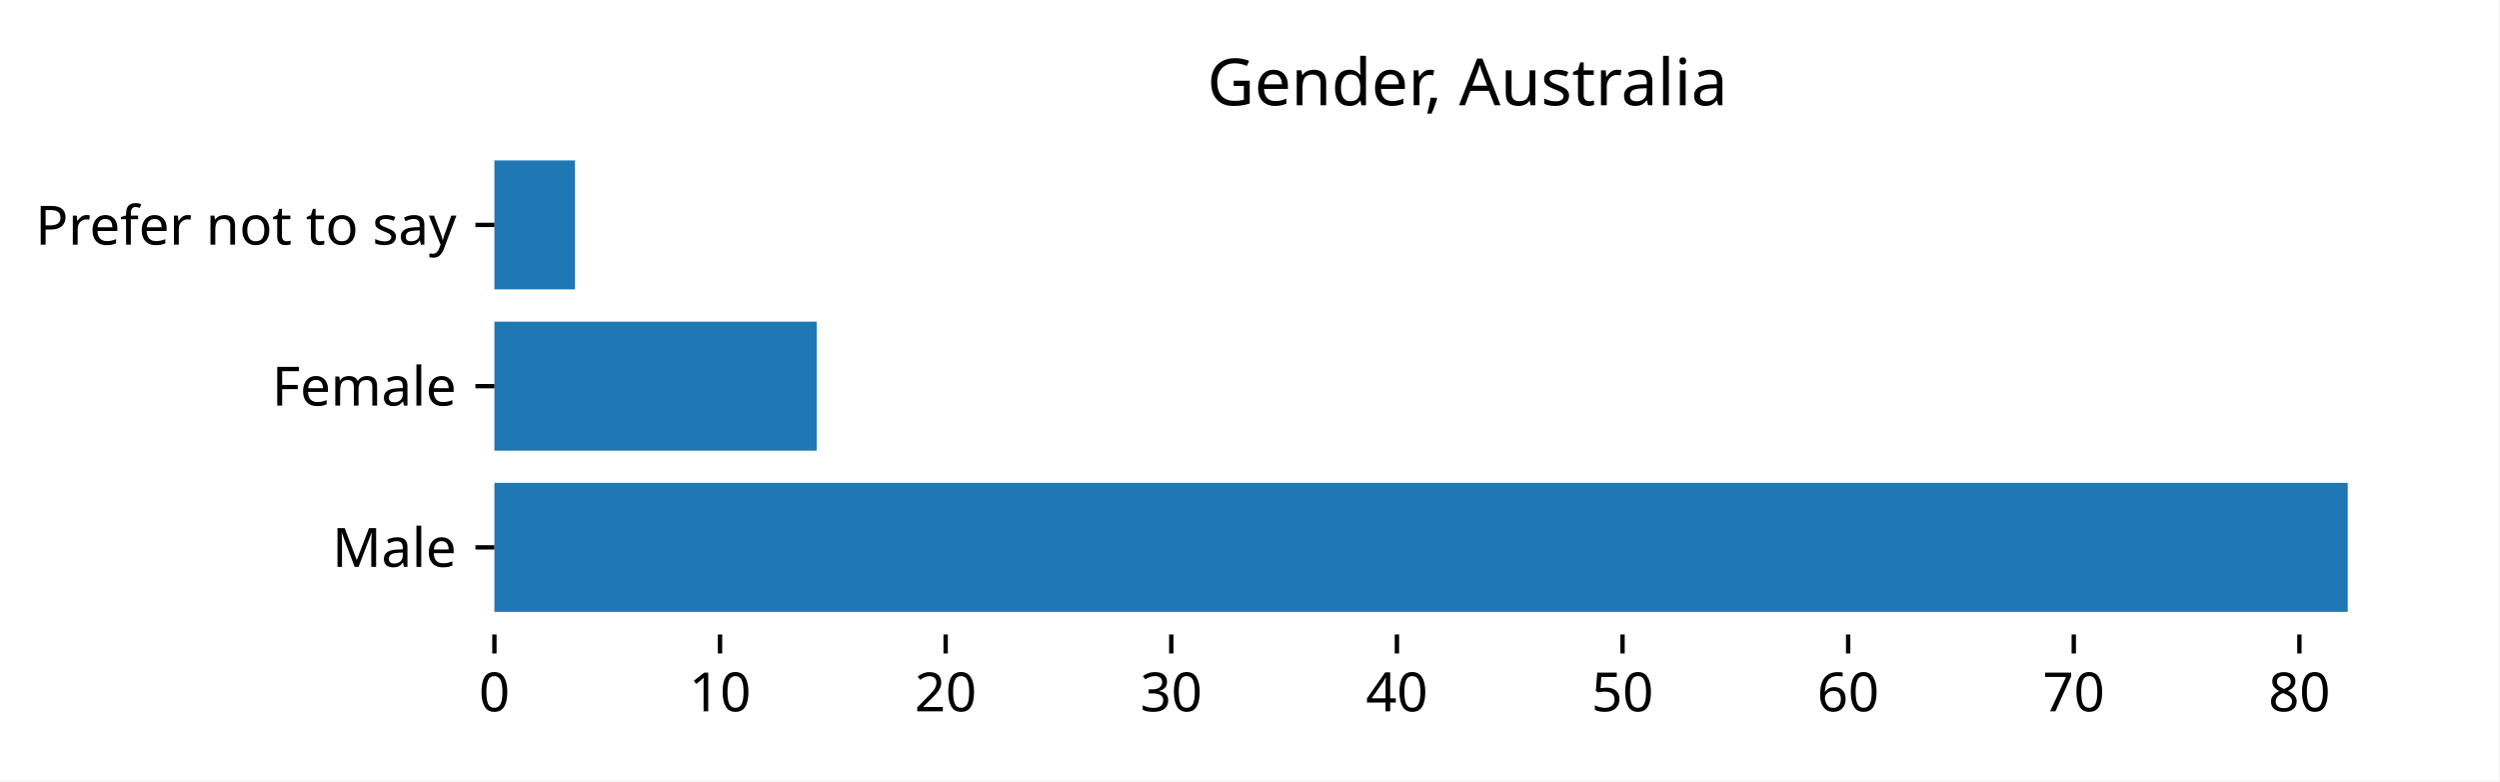
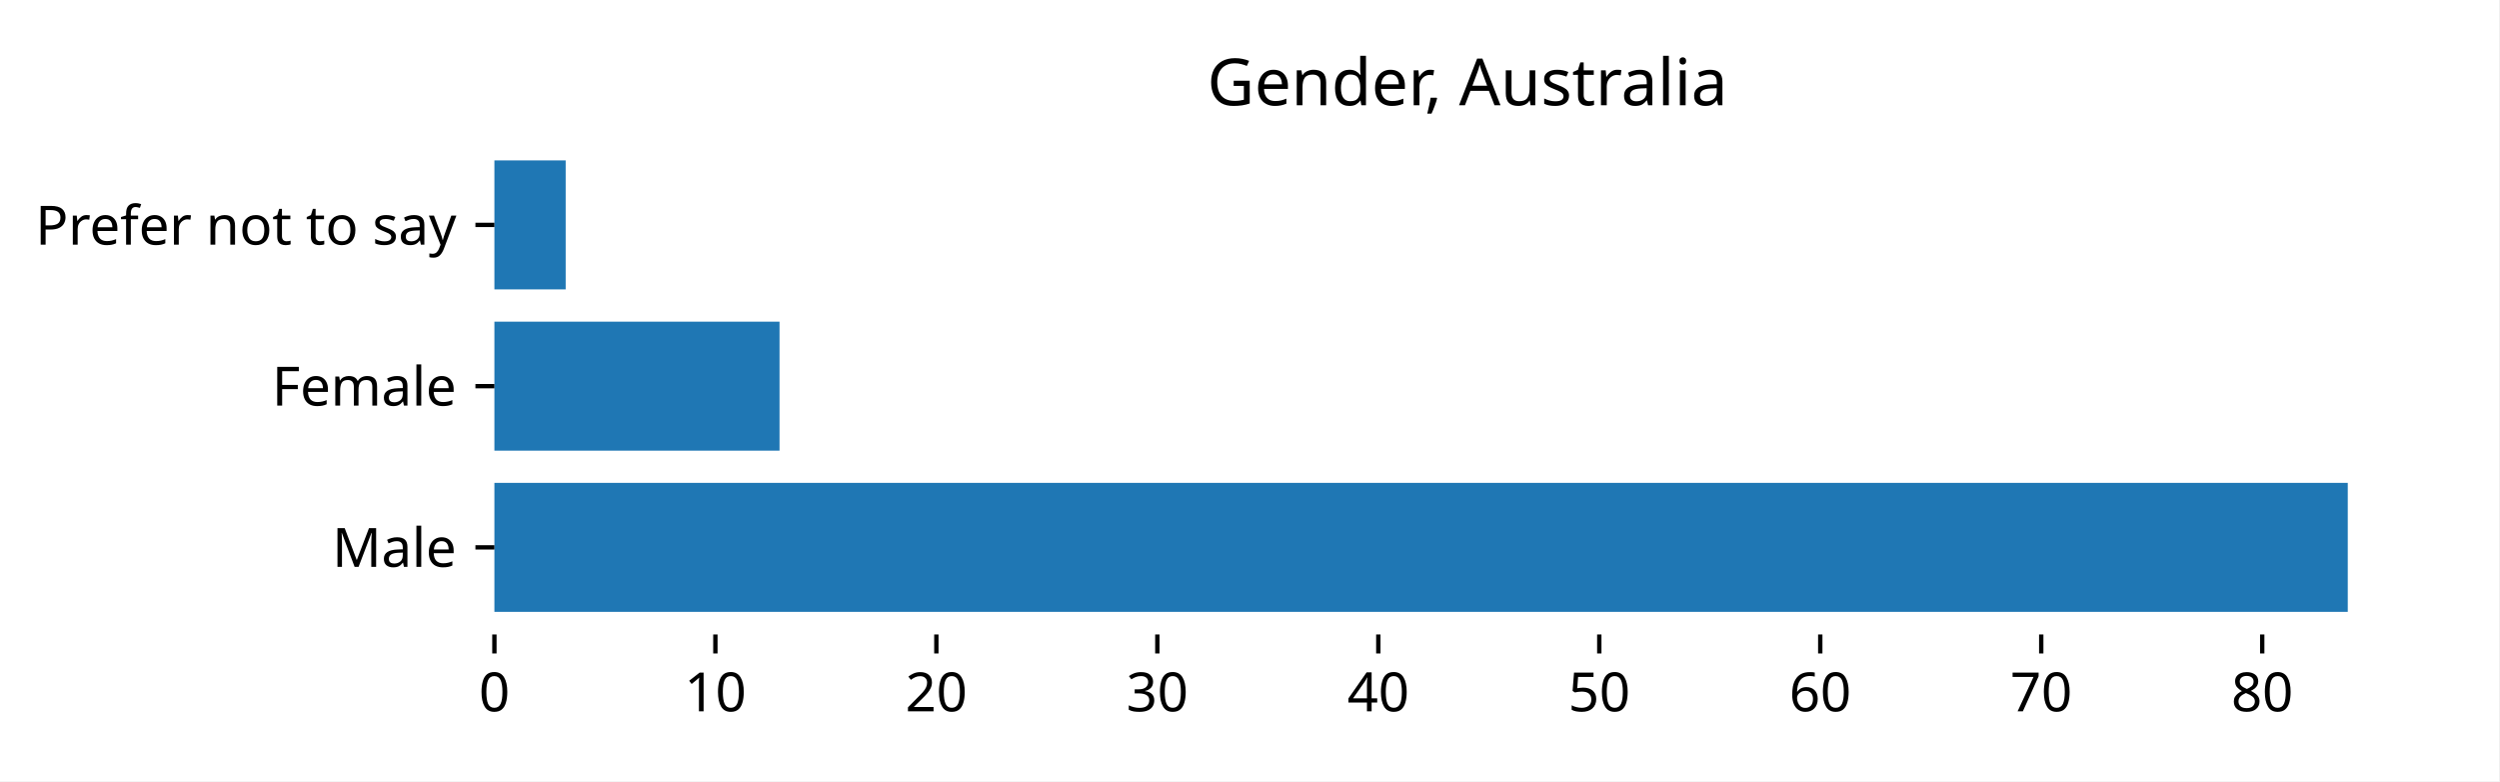
<svg xmlns="http://www.w3.org/2000/svg" xmlns:xlink="http://www.w3.org/1999/xlink" width="460.8pt" height="144pt" viewBox="0 0 460.8 144" version="1.1">
  <defs>
    <style type="text/css">*{stroke-linejoin: round; stroke-linecap: butt}</style>
  </defs>
  <g id="figure_1">
    <g id="patch_1">
      <path d="M 0 144  L 460.8 144  L 460.8 0  L 0 0  z " style="fill: #ffffff" />
    </g>
    <g id="axes_1">
      <g id="patch_2">
        <path d="M 91.164 116.942  L 450 116.942  L 450 25.408  L 91.164 25.408  z " style="fill: #ffffff" />
      </g>
      <g id="patch_3">
        <path d="M 91.164 112.782  L 432.913 112.782  L 432.913 89.006  L 91.164 89.006  z " clip-path="url(#p242cea0531)" style="fill: #1f77b4" />
      </g>
      <g id="patch_4">
-         <path d="M 91.164 83.063  L 150.599 83.063  L 150.599 59.288  L 91.164 59.288  z " clip-path="url(#p242cea0531)" style="fill: #1f77b4" />
+         <path d="M 91.164 83.063  L 143.741 83.063  L 143.741 59.288  L 91.164 59.288  z " clip-path="url(#p242cea0531)" style="fill: #1f77b4" />
      </g>
      <g id="patch_5">
-         <path d="M 91.164 53.344  L 106.023 53.344  L 106.023 29.569  L 91.164 29.569  z " clip-path="url(#p242cea0531)" style="fill: #1f77b4" />
+         <path d="M 91.164 53.344  L 104.308 53.344  L 104.308 29.569  L 91.164 29.569  z " clip-path="url(#p242cea0531)" style="fill: #1f77b4" />
      </g>
      <g id="matplotlib.axis_1">
        <g id="xtick_1">
          <g id="line2d_1">
            <defs>
              <path id="m4c99cd72f3" d="M 0 0  L 0 3.5  " style="stroke: #000000; stroke-width: 0.8" />
            </defs>
            <g>
              <use xlink:href="#m4c99cd72f3" x="91.164" y="116.942" style="stroke: #000000; stroke-width: 0.8" />
            </g>
          </g>
          <g id="text_1">
            <text style="font: 10px 'sans-serif'; text-anchor: middle" x="91.164" y="131.116" transform="rotate(-0, 91.16406, 131.1156)">0</text>
          </g>
        </g>
        <g id="xtick_2">
          <g id="line2d_2">
            <g>
-               <use xlink:href="#m4c99cd72f3" x="132.768" y="116.942" style="stroke: #000000; stroke-width: 0.8" />
+               <use xlink:href="#m4c99cd72f3" x="131.911" y="116.942" style="stroke: #000000; stroke-width: 0.8" />
            </g>
          </g>
          <g id="text_2">
-             <text style="font: 10px 'sans-serif'; text-anchor: middle" x="132.768" y="131.116" transform="rotate(-0, 132.7682, 131.1156)">10</text>
+             <text style="font: 10px 'sans-serif'; text-anchor: middle" x="131.911" y="131.116" transform="rotate(-0, 131.911, 131.1156)">10</text>
          </g>
        </g>
        <g id="xtick_3">
          <g id="line2d_3">
            <g>
-               <use xlink:href="#m4c99cd72f3" x="174.372" y="116.942" style="stroke: #000000; stroke-width: 0.8" />
+               <use xlink:href="#m4c99cd72f3" x="172.658" y="116.942" style="stroke: #000000; stroke-width: 0.8" />
            </g>
          </g>
          <g id="text_3">
-             <text style="font: 10px 'sans-serif'; text-anchor: middle" x="174.372" y="131.116" transform="rotate(-0, 174.3724, 131.1156)">20</text>
+             <text style="font: 10px 'sans-serif'; text-anchor: middle" x="172.658" y="131.116" transform="rotate(-0, 172.6579, 131.1156)">20</text>
          </g>
        </g>
        <g id="xtick_4">
          <g id="line2d_4">
            <g>
-               <use xlink:href="#m4c99cd72f3" x="215.977" y="116.942" style="stroke: #000000; stroke-width: 0.8" />
+               <use xlink:href="#m4c99cd72f3" x="213.405" y="116.942" style="stroke: #000000; stroke-width: 0.8" />
            </g>
          </g>
          <g id="text_4">
-             <text style="font: 10px 'sans-serif'; text-anchor: middle" x="215.977" y="131.116" transform="rotate(-0, 215.9766, 131.1156)">30</text>
+             <text style="font: 10px 'sans-serif'; text-anchor: middle" x="213.405" y="131.116" transform="rotate(-0, 213.4049, 131.1156)">30</text>
          </g>
        </g>
        <g id="xtick_5">
          <g id="line2d_5">
            <g>
-               <use xlink:href="#m4c99cd72f3" x="257.581" y="116.942" style="stroke: #000000; stroke-width: 0.8" />
+               <use xlink:href="#m4c99cd72f3" x="254.152" y="116.942" style="stroke: #000000; stroke-width: 0.8" />
            </g>
          </g>
          <g id="text_5">
-             <text style="font: 10px 'sans-serif'; text-anchor: middle" x="257.581" y="131.116" transform="rotate(-0, 257.5807, 131.1156)">40</text>
+             <text style="font: 10px 'sans-serif'; text-anchor: middle" x="254.152" y="131.116" transform="rotate(-0, 254.1518, 131.1156)">40</text>
          </g>
        </g>
        <g id="xtick_6">
          <g id="line2d_6">
            <g>
-               <use xlink:href="#m4c99cd72f3" x="299.185" y="116.942" style="stroke: #000000; stroke-width: 0.8" />
+               <use xlink:href="#m4c99cd72f3" x="294.899" y="116.942" style="stroke: #000000; stroke-width: 0.8" />
            </g>
          </g>
          <g id="text_6">
-             <text style="font: 10px 'sans-serif'; text-anchor: middle" x="299.185" y="131.116" transform="rotate(-0, 299.1849, 131.1156)">50</text>
+             <text style="font: 10px 'sans-serif'; text-anchor: middle" x="294.899" y="131.116" transform="rotate(-0, 294.8988, 131.1156)">50</text>
          </g>
        </g>
        <g id="xtick_7">
          <g id="line2d_7">
            <g>
-               <use xlink:href="#m4c99cd72f3" x="340.789" y="116.942" style="stroke: #000000; stroke-width: 0.8" />
+               <use xlink:href="#m4c99cd72f3" x="335.646" y="116.942" style="stroke: #000000; stroke-width: 0.8" />
            </g>
          </g>
          <g id="text_7">
-             <text style="font: 10px 'sans-serif'; text-anchor: middle" x="340.789" y="131.116" transform="rotate(-0, 340.7891, 131.1156)">60</text>
+             <text style="font: 10px 'sans-serif'; text-anchor: middle" x="335.646" y="131.116" transform="rotate(-0, 335.6457, 131.1156)">60</text>
          </g>
        </g>
        <g id="xtick_8">
          <g id="line2d_8">
            <g>
-               <use xlink:href="#m4c99cd72f3" x="382.393" y="116.942" style="stroke: #000000; stroke-width: 0.8" />
+               <use xlink:href="#m4c99cd72f3" x="376.393" y="116.942" style="stroke: #000000; stroke-width: 0.8" />
            </g>
          </g>
          <g id="text_8">
-             <text style="font: 10px 'sans-serif'; text-anchor: middle" x="382.393" y="131.116" transform="rotate(-0, 382.3932, 131.1156)">70</text>
+             <text style="font: 10px 'sans-serif'; text-anchor: middle" x="376.393" y="131.116" transform="rotate(-0, 376.3926, 131.1156)">70</text>
          </g>
        </g>
        <g id="xtick_9">
          <g id="line2d_9">
            <g>
-               <use xlink:href="#m4c99cd72f3" x="423.997" y="116.942" style="stroke: #000000; stroke-width: 0.8" />
+               <use xlink:href="#m4c99cd72f3" x="417.14" y="116.942" style="stroke: #000000; stroke-width: 0.8" />
            </g>
          </g>
          <g id="text_9">
-             <text style="font: 10px 'sans-serif'; text-anchor: middle" x="423.997" y="131.116" transform="rotate(-0, 423.9974, 131.1156)">80</text>
+             <text style="font: 10px 'sans-serif'; text-anchor: middle" x="417.14" y="131.116" transform="rotate(-0, 417.1396, 131.1156)">80</text>
          </g>
        </g>
      </g>
      <g id="matplotlib.axis_2">
        <g id="ytick_1">
          <g id="line2d_10">
            <defs>
              <path id="m8e343aef83" d="M 0 0  L -3.5 0  " style="stroke: #000000; stroke-width: 0.8" />
            </defs>
            <g>
              <use xlink:href="#m8e343aef83" x="91.164" y="100.894" style="stroke: #000000; stroke-width: 0.8" />
            </g>
          </g>
          <g id="text_10">
            <text style="font: 10px 'sans-serif'; text-anchor: end" x="84.164" y="104.481" transform="rotate(-0, 84.16406, 104.4807)">Male</text>
          </g>
        </g>
        <g id="ytick_2">
          <g id="line2d_11">
            <g>
              <use xlink:href="#m8e343aef83" x="91.164" y="71.175" style="stroke: #000000; stroke-width: 0.8" />
            </g>
          </g>
          <g id="text_11">
            <text style="font: 10px 'sans-serif'; text-anchor: end" x="84.164" y="74.762" transform="rotate(-0, 84.16406, 74.76188)">Female</text>
          </g>
        </g>
        <g id="ytick_3">
          <g id="line2d_12">
            <g>
              <use xlink:href="#m8e343aef83" x="91.164" y="41.456" style="stroke: #000000; stroke-width: 0.8" />
            </g>
          </g>
          <g id="text_12">
            <text style="font: 10px 'sans-serif'; text-anchor: end" x="84.164" y="45.094" transform="rotate(-0, 84.16406, 45.09381)">Prefer not to say</text>
          </g>
        </g>
      </g>
      <g id="text_13">
        <text style="font: 12px 'sans-serif'; text-anchor: middle" x="270.582" y="19.408" transform="rotate(-0, 270.582, 19.40812)">Gender, Australia</text>
      </g>
    </g>
  </g>
  <defs>
    <clipPath id="p242cea0531">
      <rect x="91.164" y="25.408" width="358.836" height="91.534" />
    </clipPath>
  </defs>
</svg>
